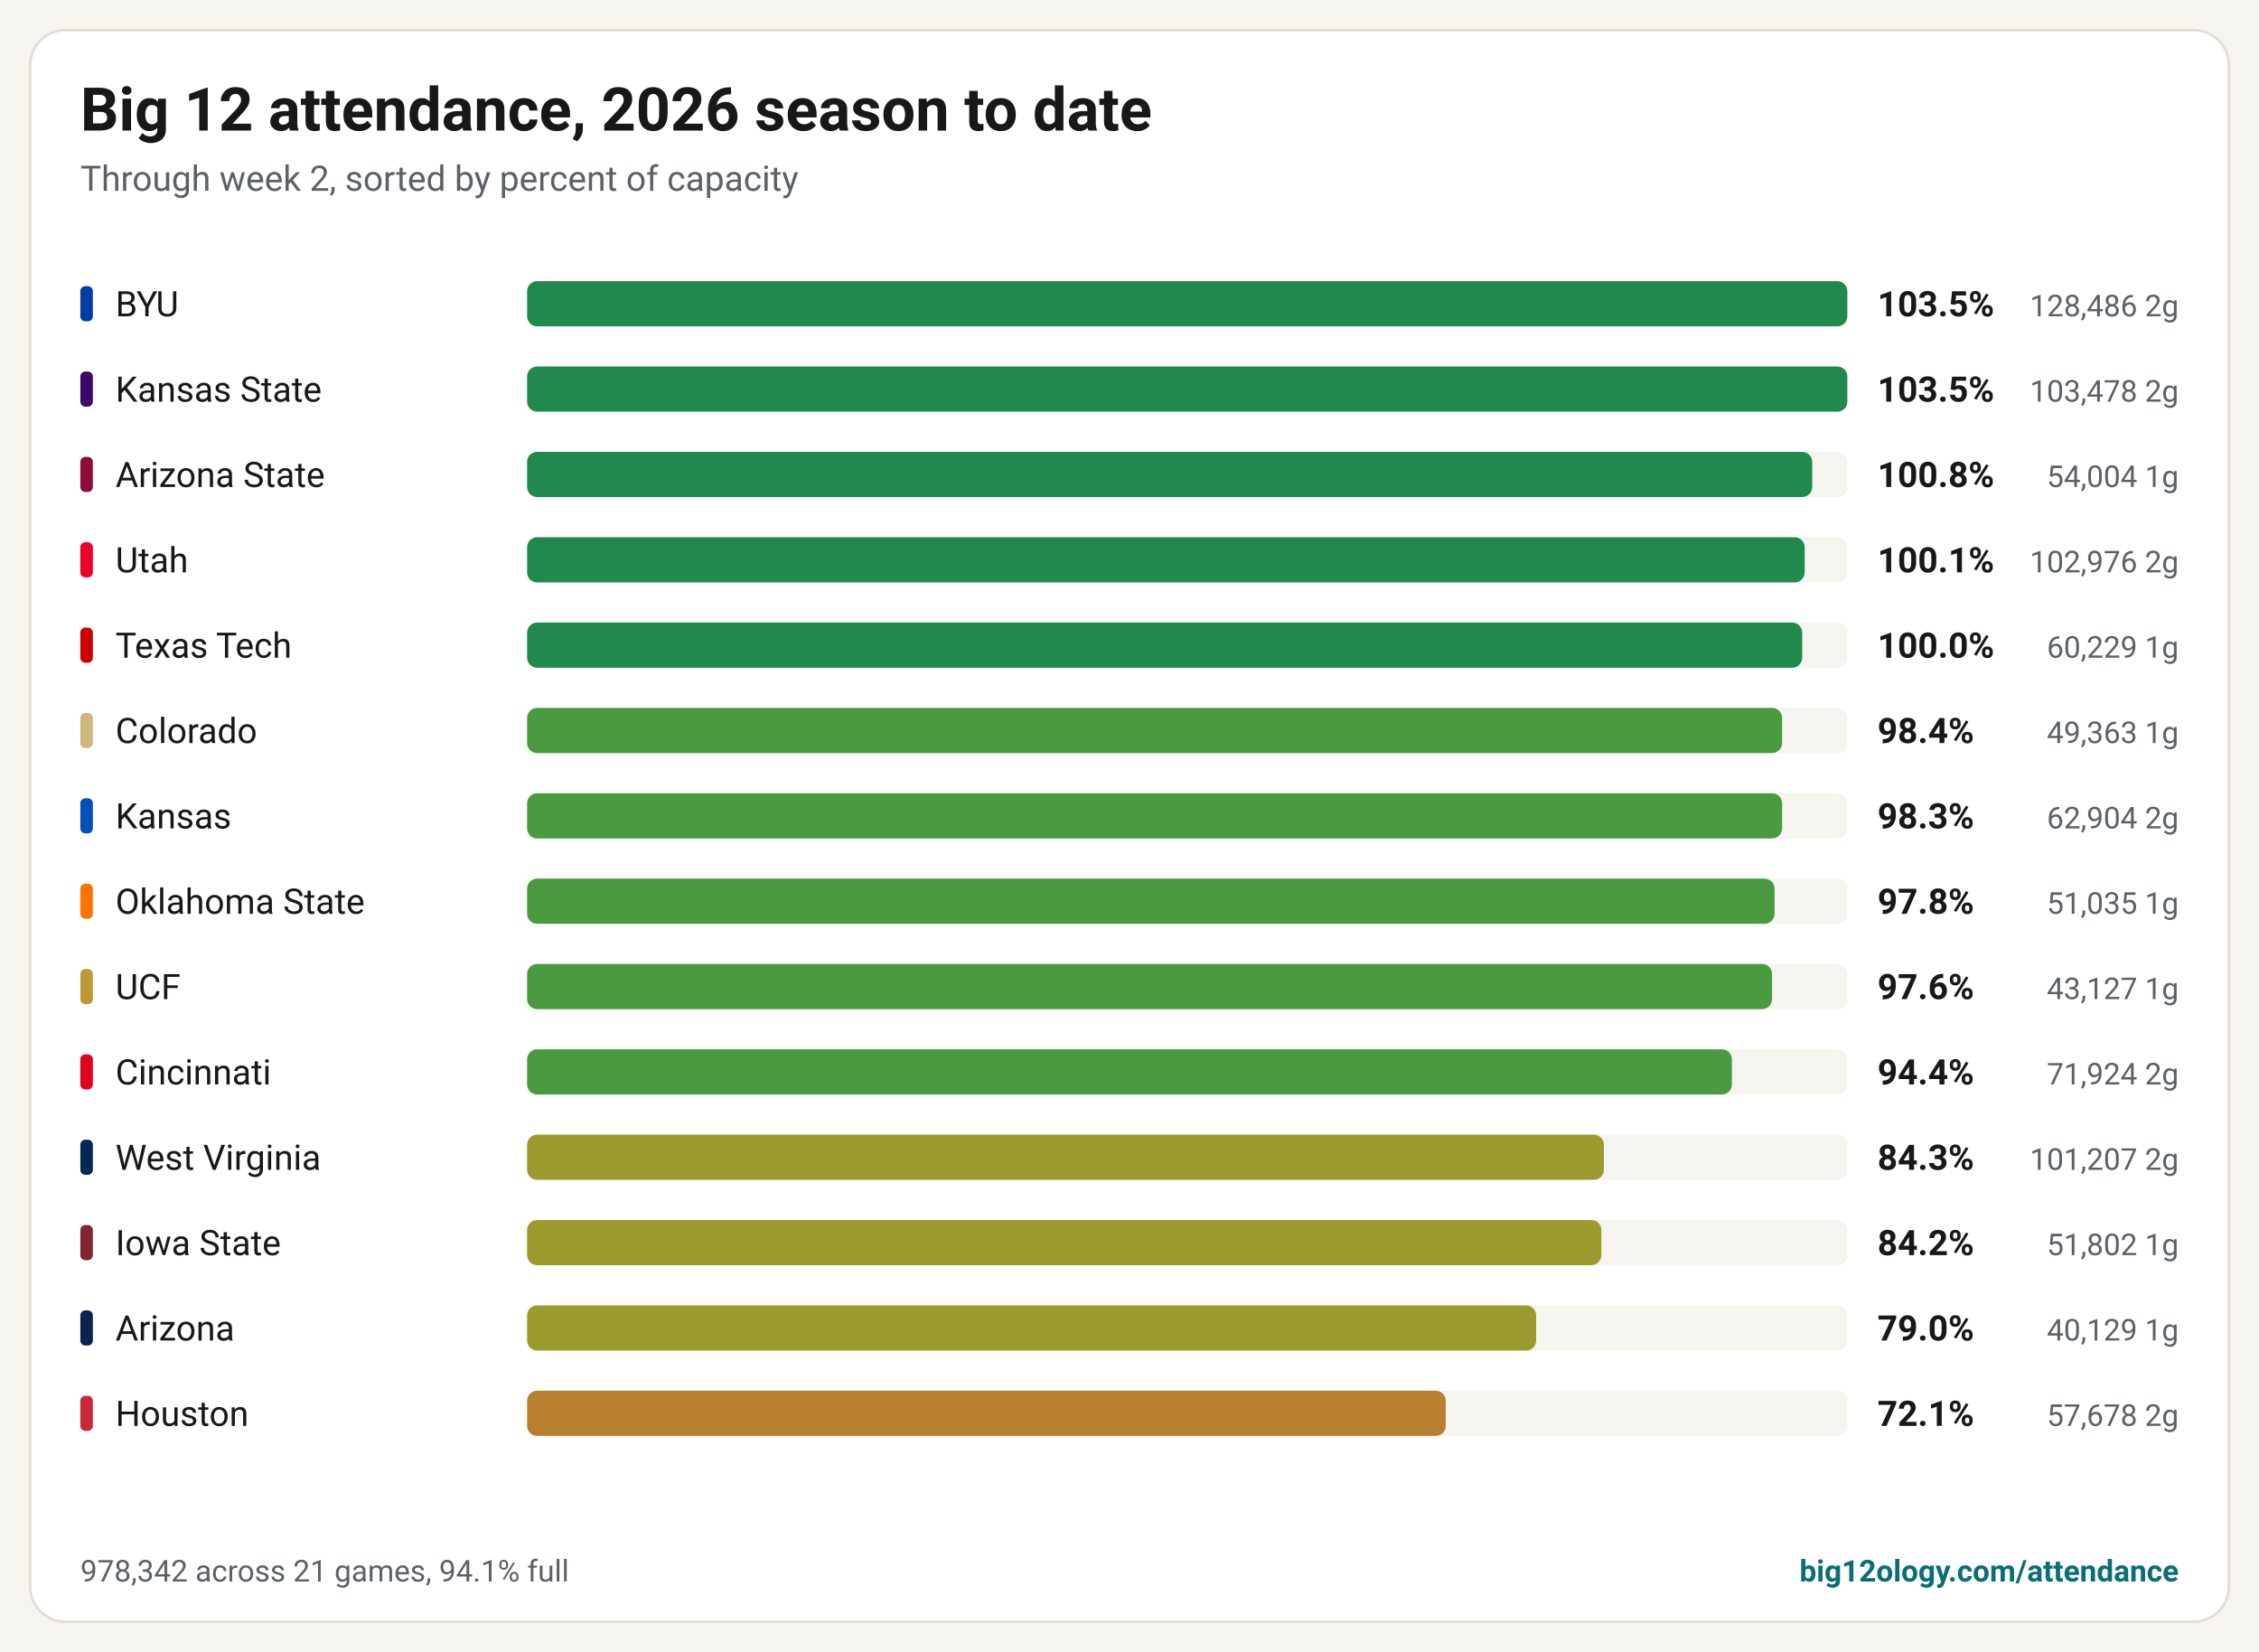
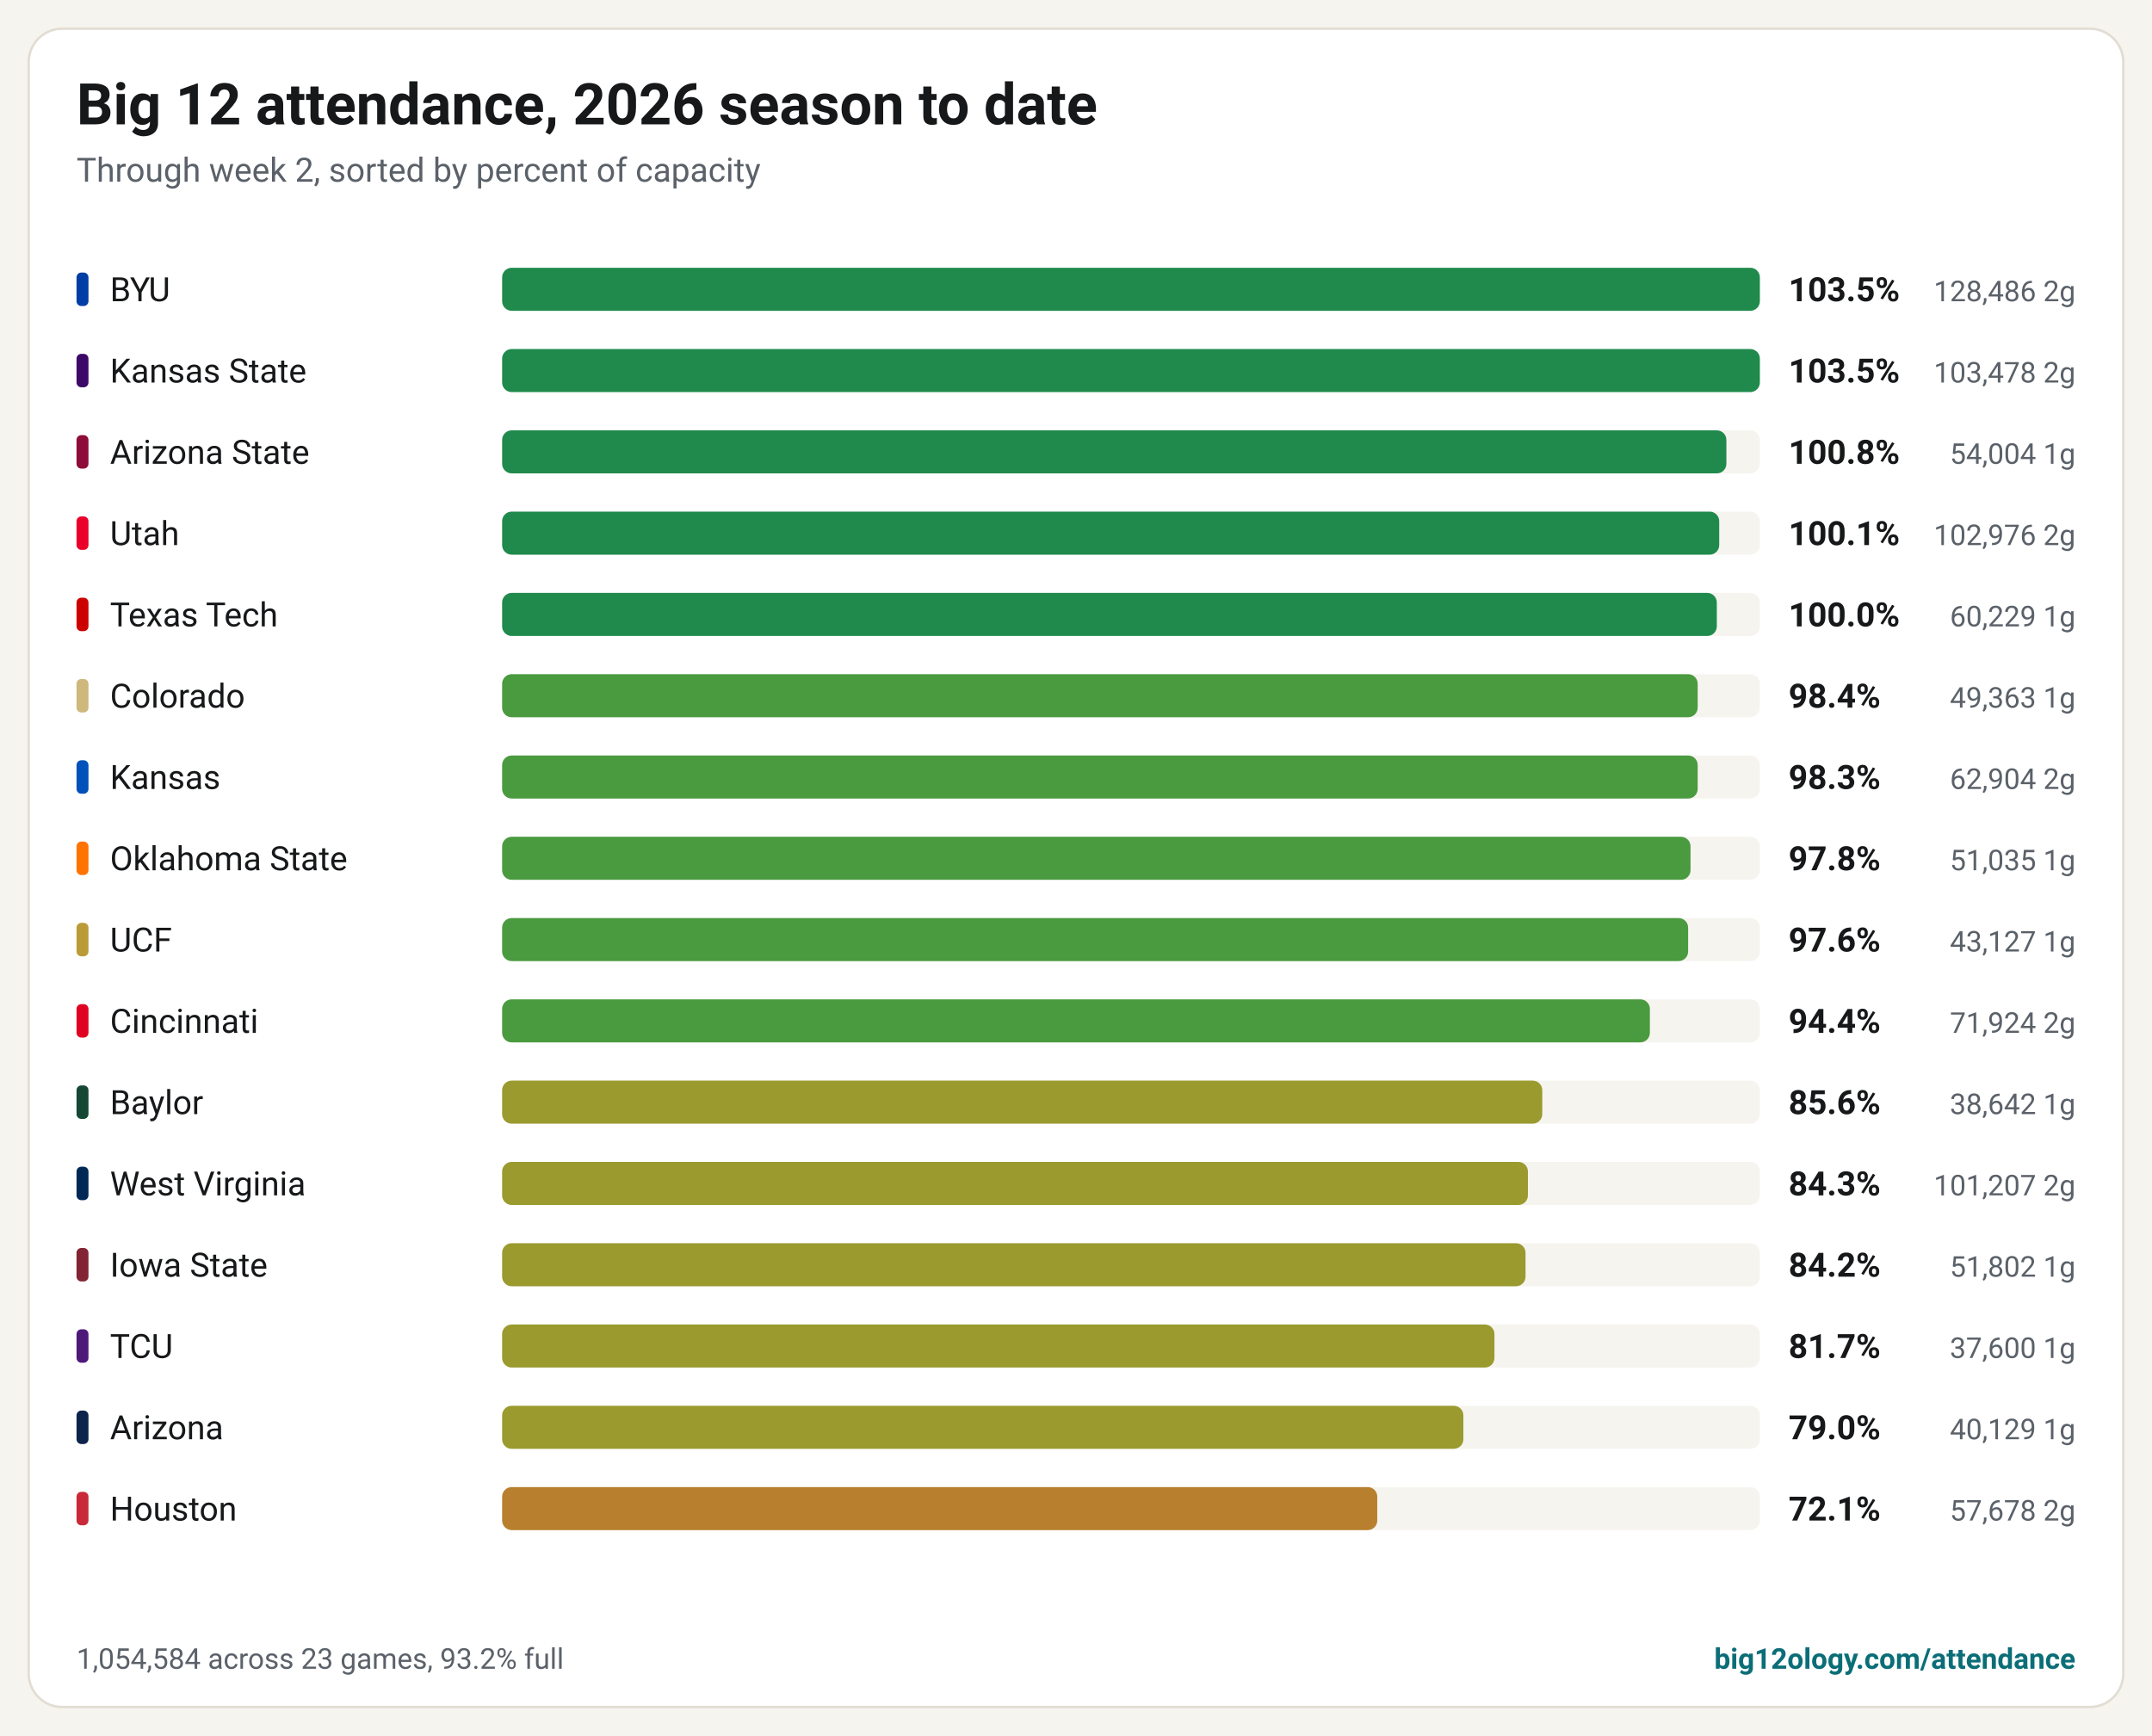
- <svg xmlns="http://www.w3.org/2000/svg" width="900" height="658" viewBox="0 0 900 658" role="img" aria-label="Big 12 attendance, 2026 season to date. Through week 2, sorted by percent of capacity">
-   <rect width="900" height="658" fill="#f6f4ef" />
-   <rect x="12" y="12" width="876" height="634" rx="14" fill="#ffffff" stroke="#e2ddd3" />
+ <svg xmlns="http://www.w3.org/2000/svg" width="900" height="726" viewBox="0 0 900 726" role="img" aria-label="Big 12 attendance, 2026 season to date. Through week 2, sorted by percent of capacity">
+   <rect width="900" height="726" fill="#f6f4ef" />
+   <rect x="12" y="12" width="876" height="702" rx="14" fill="#ffffff" stroke="#e2ddd3" />
  <text x="32" y="52" font-family="-apple-system, BlinkMacSystemFont, 'Segoe UI', Roboto, Helvetica, Arial, sans-serif" font-size="24" font-weight="700" fill="#16181A">Big 12 attendance, 2026 season to date</text>
  <text x="32" y="76" font-family="-apple-system, BlinkMacSystemFont, 'Segoe UI', Roboto, Helvetica, Arial, sans-serif" font-size="14" fill="#5b6169">Through week 2, sorted by percent of capacity</text>
  <rect x="32" y="114" width="5" height="14" rx="2" fill="#003da5" />
  <text x="46" y="126" font-family="-apple-system, BlinkMacSystemFont, 'Segoe UI', Roboto, Helvetica, Arial, sans-serif" font-size="14" fill="#16181A">BYU</text>
  <rect x="210" y="112" width="526" height="18" rx="4" fill="#f6f4ef" />
  <rect x="210" y="112" width="526" height="18" rx="4" fill="#1f8a4c" />
  <text x="748" y="126" font-family="-apple-system, BlinkMacSystemFont, 'Segoe UI', Roboto, Helvetica, Arial, sans-serif" font-size="14" font-weight="700" fill="#16181A">103.5%</text>
  <text x="868" y="126" font-family="-apple-system, BlinkMacSystemFont, 'Segoe UI', Roboto, Helvetica, Arial, sans-serif" font-size="12" fill="#5b6169" text-anchor="end">128,486 2g</text>
  <rect x="32" y="148" width="5" height="14" rx="2" fill="#3c0969" />
  <text x="46" y="160" font-family="-apple-system, BlinkMacSystemFont, 'Segoe UI', Roboto, Helvetica, Arial, sans-serif" font-size="14" fill="#16181A">Kansas State</text>
  <rect x="210" y="146" width="526" height="18" rx="4" fill="#f6f4ef" />
  <rect x="210" y="146" width="526" height="18" rx="4" fill="#1f8a4c" />
  <text x="748" y="160" font-family="-apple-system, BlinkMacSystemFont, 'Segoe UI', Roboto, Helvetica, Arial, sans-serif" font-size="14" font-weight="700" fill="#16181A">103.5%</text>
  <text x="868" y="160" font-family="-apple-system, BlinkMacSystemFont, 'Segoe UI', Roboto, Helvetica, Arial, sans-serif" font-size="12" fill="#5b6169" text-anchor="end">103,478 2g</text>
  <rect x="32" y="182" width="5" height="14" rx="2" fill="#8e0c3a" />
  <text x="46" y="194" font-family="-apple-system, BlinkMacSystemFont, 'Segoe UI', Roboto, Helvetica, Arial, sans-serif" font-size="14" fill="#16181A">Arizona State</text>
  <rect x="210" y="180" width="526" height="18" rx="4" fill="#f6f4ef" />
  <rect x="210" y="180" width="512" height="18" rx="4" fill="#1f8a4c" />
  <text x="748" y="194" font-family="-apple-system, BlinkMacSystemFont, 'Segoe UI', Roboto, Helvetica, Arial, sans-serif" font-size="14" font-weight="700" fill="#16181A">100.8%</text>
  <text x="868" y="194" font-family="-apple-system, BlinkMacSystemFont, 'Segoe UI', Roboto, Helvetica, Arial, sans-serif" font-size="12" fill="#5b6169" text-anchor="end">54,004 1g</text>
  <rect x="32" y="216" width="5" height="14" rx="2" fill="#ea002a" />
  <text x="46" y="228" font-family="-apple-system, BlinkMacSystemFont, 'Segoe UI', Roboto, Helvetica, Arial, sans-serif" font-size="14" fill="#16181A">Utah</text>
  <rect x="210" y="214" width="526" height="18" rx="4" fill="#f6f4ef" />
  <rect x="210" y="214" width="509" height="18" rx="4" fill="#1f8a4c" />
  <text x="748" y="228" font-family="-apple-system, BlinkMacSystemFont, 'Segoe UI', Roboto, Helvetica, Arial, sans-serif" font-size="14" font-weight="700" fill="#16181A">100.1%</text>
  <text x="868" y="228" font-family="-apple-system, BlinkMacSystemFont, 'Segoe UI', Roboto, Helvetica, Arial, sans-serif" font-size="12" fill="#5b6169" text-anchor="end">102,976 2g</text>
  <rect x="32" y="250" width="5" height="14" rx="2" fill="#cc0000" />
  <text x="46" y="262" font-family="-apple-system, BlinkMacSystemFont, 'Segoe UI', Roboto, Helvetica, Arial, sans-serif" font-size="14" fill="#16181A">Texas Tech</text>
  <rect x="210" y="248" width="526" height="18" rx="4" fill="#f6f4ef" />
  <rect x="210" y="248" width="508" height="18" rx="4" fill="#1f8a4c" />
  <text x="748" y="262" font-family="-apple-system, BlinkMacSystemFont, 'Segoe UI', Roboto, Helvetica, Arial, sans-serif" font-size="14" font-weight="700" fill="#16181A">100.0%</text>
  <text x="868" y="262" font-family="-apple-system, BlinkMacSystemFont, 'Segoe UI', Roboto, Helvetica, Arial, sans-serif" font-size="12" fill="#5b6169" text-anchor="end">60,229 1g</text>
  <rect x="32" y="284" width="5" height="14" rx="2" fill="#cfb87c" />
  <text x="46" y="296" font-family="-apple-system, BlinkMacSystemFont, 'Segoe UI', Roboto, Helvetica, Arial, sans-serif" font-size="14" fill="#16181A">Colorado</text>
  <rect x="210" y="282" width="526" height="18" rx="4" fill="#f6f4ef" />
  <rect x="210" y="282" width="500" height="18" rx="4" fill="#4a9a3f" />
  <text x="748" y="296" font-family="-apple-system, BlinkMacSystemFont, 'Segoe UI', Roboto, Helvetica, Arial, sans-serif" font-size="14" font-weight="700" fill="#16181A">98.4%</text>
  <text x="868" y="296" font-family="-apple-system, BlinkMacSystemFont, 'Segoe UI', Roboto, Helvetica, Arial, sans-serif" font-size="12" fill="#5b6169" text-anchor="end">49,363 1g</text>
  <rect x="32" y="318" width="5" height="14" rx="2" fill="#0051ba" />
  <text x="46" y="330" font-family="-apple-system, BlinkMacSystemFont, 'Segoe UI', Roboto, Helvetica, Arial, sans-serif" font-size="14" fill="#16181A">Kansas</text>
  <rect x="210" y="316" width="526" height="18" rx="4" fill="#f6f4ef" />
  <rect x="210" y="316" width="500" height="18" rx="4" fill="#4a9a3f" />
  <text x="748" y="330" font-family="-apple-system, BlinkMacSystemFont, 'Segoe UI', Roboto, Helvetica, Arial, sans-serif" font-size="14" font-weight="700" fill="#16181A">98.3%</text>
  <text x="868" y="330" font-family="-apple-system, BlinkMacSystemFont, 'Segoe UI', Roboto, Helvetica, Arial, sans-serif" font-size="12" fill="#5b6169" text-anchor="end">62,904 2g</text>
  <rect x="32" y="352" width="5" height="14" rx="2" fill="#ff7300" />
  <text x="46" y="364" font-family="-apple-system, BlinkMacSystemFont, 'Segoe UI', Roboto, Helvetica, Arial, sans-serif" font-size="14" fill="#16181A">Oklahoma State</text>
  <rect x="210" y="350" width="526" height="18" rx="4" fill="#f6f4ef" />
  <rect x="210" y="350" width="497" height="18" rx="4" fill="#4a9a3f" />
  <text x="748" y="364" font-family="-apple-system, BlinkMacSystemFont, 'Segoe UI', Roboto, Helvetica, Arial, sans-serif" font-size="14" font-weight="700" fill="#16181A">97.8%</text>
  <text x="868" y="364" font-family="-apple-system, BlinkMacSystemFont, 'Segoe UI', Roboto, Helvetica, Arial, sans-serif" font-size="12" fill="#5b6169" text-anchor="end">51,035 1g</text>
  <rect x="32" y="386" width="5" height="14" rx="2" fill="#ba9b37" />
  <text x="46" y="398" font-family="-apple-system, BlinkMacSystemFont, 'Segoe UI', Roboto, Helvetica, Arial, sans-serif" font-size="14" fill="#16181A">UCF</text>
  <rect x="210" y="384" width="526" height="18" rx="4" fill="#f6f4ef" />
  <rect x="210" y="384" width="496" height="18" rx="4" fill="#4a9a3f" />
  <text x="748" y="398" font-family="-apple-system, BlinkMacSystemFont, 'Segoe UI', Roboto, Helvetica, Arial, sans-serif" font-size="14" font-weight="700" fill="#16181A">97.6%</text>
  <text x="868" y="398" font-family="-apple-system, BlinkMacSystemFont, 'Segoe UI', Roboto, Helvetica, Arial, sans-serif" font-size="12" fill="#5b6169" text-anchor="end">43,127 1g</text>
  <rect x="32" y="420" width="5" height="14" rx="2" fill="#e00122" />
  <text x="46" y="432" font-family="-apple-system, BlinkMacSystemFont, 'Segoe UI', Roboto, Helvetica, Arial, sans-serif" font-size="14" fill="#16181A">Cincinnati</text>
  <rect x="210" y="418" width="526" height="18" rx="4" fill="#f6f4ef" />
  <rect x="210" y="418" width="480" height="18" rx="4" fill="#4a9a3f" />
  <text x="748" y="432" font-family="-apple-system, BlinkMacSystemFont, 'Segoe UI', Roboto, Helvetica, Arial, sans-serif" font-size="14" font-weight="700" fill="#16181A">94.4%</text>
  <text x="868" y="432" font-family="-apple-system, BlinkMacSystemFont, 'Segoe UI', Roboto, Helvetica, Arial, sans-serif" font-size="12" fill="#5b6169" text-anchor="end">71,924 2g</text>
-   <rect x="32" y="454" width="5" height="14" rx="2" fill="#002855" />
-   <text x="46" y="466" font-family="-apple-system, BlinkMacSystemFont, 'Segoe UI', Roboto, Helvetica, Arial, sans-serif" font-size="14" fill="#16181A">West Virginia</text>
+   <rect x="32" y="454" width="5" height="14" rx="2" fill="#154734" />
+   <text x="46" y="466" font-family="-apple-system, BlinkMacSystemFont, 'Segoe UI', Roboto, Helvetica, Arial, sans-serif" font-size="14" fill="#16181A">Baylor</text>
  <rect x="210" y="452" width="526" height="18" rx="4" fill="#f6f4ef" />
-   <rect x="210" y="452" width="429" height="18" rx="4" fill="#9a9a2f" />
-   <text x="748" y="466" font-family="-apple-system, BlinkMacSystemFont, 'Segoe UI', Roboto, Helvetica, Arial, sans-serif" font-size="14" font-weight="700" fill="#16181A">84.3%</text>
-   <text x="868" y="466" font-family="-apple-system, BlinkMacSystemFont, 'Segoe UI', Roboto, Helvetica, Arial, sans-serif" font-size="12" fill="#5b6169" text-anchor="end">101,207 2g</text>
-   <rect x="32" y="488" width="5" height="14" rx="2" fill="#822433" />
-   <text x="46" y="500" font-family="-apple-system, BlinkMacSystemFont, 'Segoe UI', Roboto, Helvetica, Arial, sans-serif" font-size="14" fill="#16181A">Iowa State</text>
+   <rect x="210" y="452" width="435" height="18" rx="4" fill="#9a9a2f" />
+   <text x="748" y="466" font-family="-apple-system, BlinkMacSystemFont, 'Segoe UI', Roboto, Helvetica, Arial, sans-serif" font-size="14" font-weight="700" fill="#16181A">85.6%</text>
+   <text x="868" y="466" font-family="-apple-system, BlinkMacSystemFont, 'Segoe UI', Roboto, Helvetica, Arial, sans-serif" font-size="12" fill="#5b6169" text-anchor="end">38,642 1g</text>
+   <rect x="32" y="488" width="5" height="14" rx="2" fill="#002855" />
+   <text x="46" y="500" font-family="-apple-system, BlinkMacSystemFont, 'Segoe UI', Roboto, Helvetica, Arial, sans-serif" font-size="14" fill="#16181A">West Virginia</text>
  <rect x="210" y="486" width="526" height="18" rx="4" fill="#f6f4ef" />
-   <rect x="210" y="486" width="428" height="18" rx="4" fill="#9a9a2f" />
-   <text x="748" y="500" font-family="-apple-system, BlinkMacSystemFont, 'Segoe UI', Roboto, Helvetica, Arial, sans-serif" font-size="14" font-weight="700" fill="#16181A">84.2%</text>
-   <text x="868" y="500" font-family="-apple-system, BlinkMacSystemFont, 'Segoe UI', Roboto, Helvetica, Arial, sans-serif" font-size="12" fill="#5b6169" text-anchor="end">51,802 1g</text>
-   <rect x="32" y="522" width="5" height="14" rx="2" fill="#0c234b" />
-   <text x="46" y="534" font-family="-apple-system, BlinkMacSystemFont, 'Segoe UI', Roboto, Helvetica, Arial, sans-serif" font-size="14" fill="#16181A">Arizona</text>
+   <rect x="210" y="486" width="429" height="18" rx="4" fill="#9a9a2f" />
+   <text x="748" y="500" font-family="-apple-system, BlinkMacSystemFont, 'Segoe UI', Roboto, Helvetica, Arial, sans-serif" font-size="14" font-weight="700" fill="#16181A">84.3%</text>
+   <text x="868" y="500" font-family="-apple-system, BlinkMacSystemFont, 'Segoe UI', Roboto, Helvetica, Arial, sans-serif" font-size="12" fill="#5b6169" text-anchor="end">101,207 2g</text>
+   <rect x="32" y="522" width="5" height="14" rx="2" fill="#822433" />
+   <text x="46" y="534" font-family="-apple-system, BlinkMacSystemFont, 'Segoe UI', Roboto, Helvetica, Arial, sans-serif" font-size="14" fill="#16181A">Iowa State</text>
  <rect x="210" y="520" width="526" height="18" rx="4" fill="#f6f4ef" />
-   <rect x="210" y="520" width="402" height="18" rx="4" fill="#9a9a2f" />
-   <text x="748" y="534" font-family="-apple-system, BlinkMacSystemFont, 'Segoe UI', Roboto, Helvetica, Arial, sans-serif" font-size="14" font-weight="700" fill="#16181A">79.0%</text>
-   <text x="868" y="534" font-family="-apple-system, BlinkMacSystemFont, 'Segoe UI', Roboto, Helvetica, Arial, sans-serif" font-size="12" fill="#5b6169" text-anchor="end">40,129 1g</text>
-   <rect x="32" y="556" width="5" height="14" rx="2" fill="#c92a39" />
-   <text x="46" y="568" font-family="-apple-system, BlinkMacSystemFont, 'Segoe UI', Roboto, Helvetica, Arial, sans-serif" font-size="14" fill="#16181A">Houston</text>
+   <rect x="210" y="520" width="428" height="18" rx="4" fill="#9a9a2f" />
+   <text x="748" y="534" font-family="-apple-system, BlinkMacSystemFont, 'Segoe UI', Roboto, Helvetica, Arial, sans-serif" font-size="14" font-weight="700" fill="#16181A">84.2%</text>
+   <text x="868" y="534" font-family="-apple-system, BlinkMacSystemFont, 'Segoe UI', Roboto, Helvetica, Arial, sans-serif" font-size="12" fill="#5b6169" text-anchor="end">51,802 1g</text>
+   <rect x="32" y="556" width="5" height="14" rx="2" fill="#4d1979" />
+   <text x="46" y="568" font-family="-apple-system, BlinkMacSystemFont, 'Segoe UI', Roboto, Helvetica, Arial, sans-serif" font-size="14" fill="#16181A">TCU</text>
  <rect x="210" y="554" width="526" height="18" rx="4" fill="#f6f4ef" />
-   <rect x="210" y="554" width="366" height="18" rx="4" fill="#b8802e" />
-   <text x="748" y="568" font-family="-apple-system, BlinkMacSystemFont, 'Segoe UI', Roboto, Helvetica, Arial, sans-serif" font-size="14" font-weight="700" fill="#16181A">72.1%</text>
-   <text x="868" y="568" font-family="-apple-system, BlinkMacSystemFont, 'Segoe UI', Roboto, Helvetica, Arial, sans-serif" font-size="12" fill="#5b6169" text-anchor="end">57,678 2g</text>
-   <text x="32" y="630" font-family="-apple-system, BlinkMacSystemFont, 'Segoe UI', Roboto, Helvetica, Arial, sans-serif" font-size="12" fill="#5b6169">978,342 across 21 games, 94.1% full</text>
-   <text x="868" y="630" font-family="-apple-system, BlinkMacSystemFont, 'Segoe UI', Roboto, Helvetica, Arial, sans-serif" font-size="12" fill="#0B6E77" text-anchor="end" font-weight="600">big12ology.com/attendance</text>
+   <rect x="210" y="554" width="415" height="18" rx="4" fill="#9a9a2f" />
+   <text x="748" y="568" font-family="-apple-system, BlinkMacSystemFont, 'Segoe UI', Roboto, Helvetica, Arial, sans-serif" font-size="14" font-weight="700" fill="#16181A">81.7%</text>
+   <text x="868" y="568" font-family="-apple-system, BlinkMacSystemFont, 'Segoe UI', Roboto, Helvetica, Arial, sans-serif" font-size="12" fill="#5b6169" text-anchor="end">37,600 1g</text>
+   <rect x="32" y="590" width="5" height="14" rx="2" fill="#0c234b" />
+   <text x="46" y="602" font-family="-apple-system, BlinkMacSystemFont, 'Segoe UI', Roboto, Helvetica, Arial, sans-serif" font-size="14" fill="#16181A">Arizona</text>
+   <rect x="210" y="588" width="526" height="18" rx="4" fill="#f6f4ef" />
+   <rect x="210" y="588" width="402" height="18" rx="4" fill="#9a9a2f" />
+   <text x="748" y="602" font-family="-apple-system, BlinkMacSystemFont, 'Segoe UI', Roboto, Helvetica, Arial, sans-serif" font-size="14" font-weight="700" fill="#16181A">79.0%</text>
+   <text x="868" y="602" font-family="-apple-system, BlinkMacSystemFont, 'Segoe UI', Roboto, Helvetica, Arial, sans-serif" font-size="12" fill="#5b6169" text-anchor="end">40,129 1g</text>
+   <rect x="32" y="624" width="5" height="14" rx="2" fill="#c92a39" />
+   <text x="46" y="636" font-family="-apple-system, BlinkMacSystemFont, 'Segoe UI', Roboto, Helvetica, Arial, sans-serif" font-size="14" fill="#16181A">Houston</text>
+   <rect x="210" y="622" width="526" height="18" rx="4" fill="#f6f4ef" />
+   <rect x="210" y="622" width="366" height="18" rx="4" fill="#b8802e" />
+   <text x="748" y="636" font-family="-apple-system, BlinkMacSystemFont, 'Segoe UI', Roboto, Helvetica, Arial, sans-serif" font-size="14" font-weight="700" fill="#16181A">72.1%</text>
+   <text x="868" y="636" font-family="-apple-system, BlinkMacSystemFont, 'Segoe UI', Roboto, Helvetica, Arial, sans-serif" font-size="12" fill="#5b6169" text-anchor="end">57,678 2g</text>
+   <text x="32" y="698" font-family="-apple-system, BlinkMacSystemFont, 'Segoe UI', Roboto, Helvetica, Arial, sans-serif" font-size="12" fill="#5b6169">1,054,584 across 23 games, 93.2% full</text>
+   <text x="868" y="698" font-family="-apple-system, BlinkMacSystemFont, 'Segoe UI', Roboto, Helvetica, Arial, sans-serif" font-size="12" fill="#0B6E77" text-anchor="end" font-weight="600">big12ology.com/attendance</text>
</svg>
